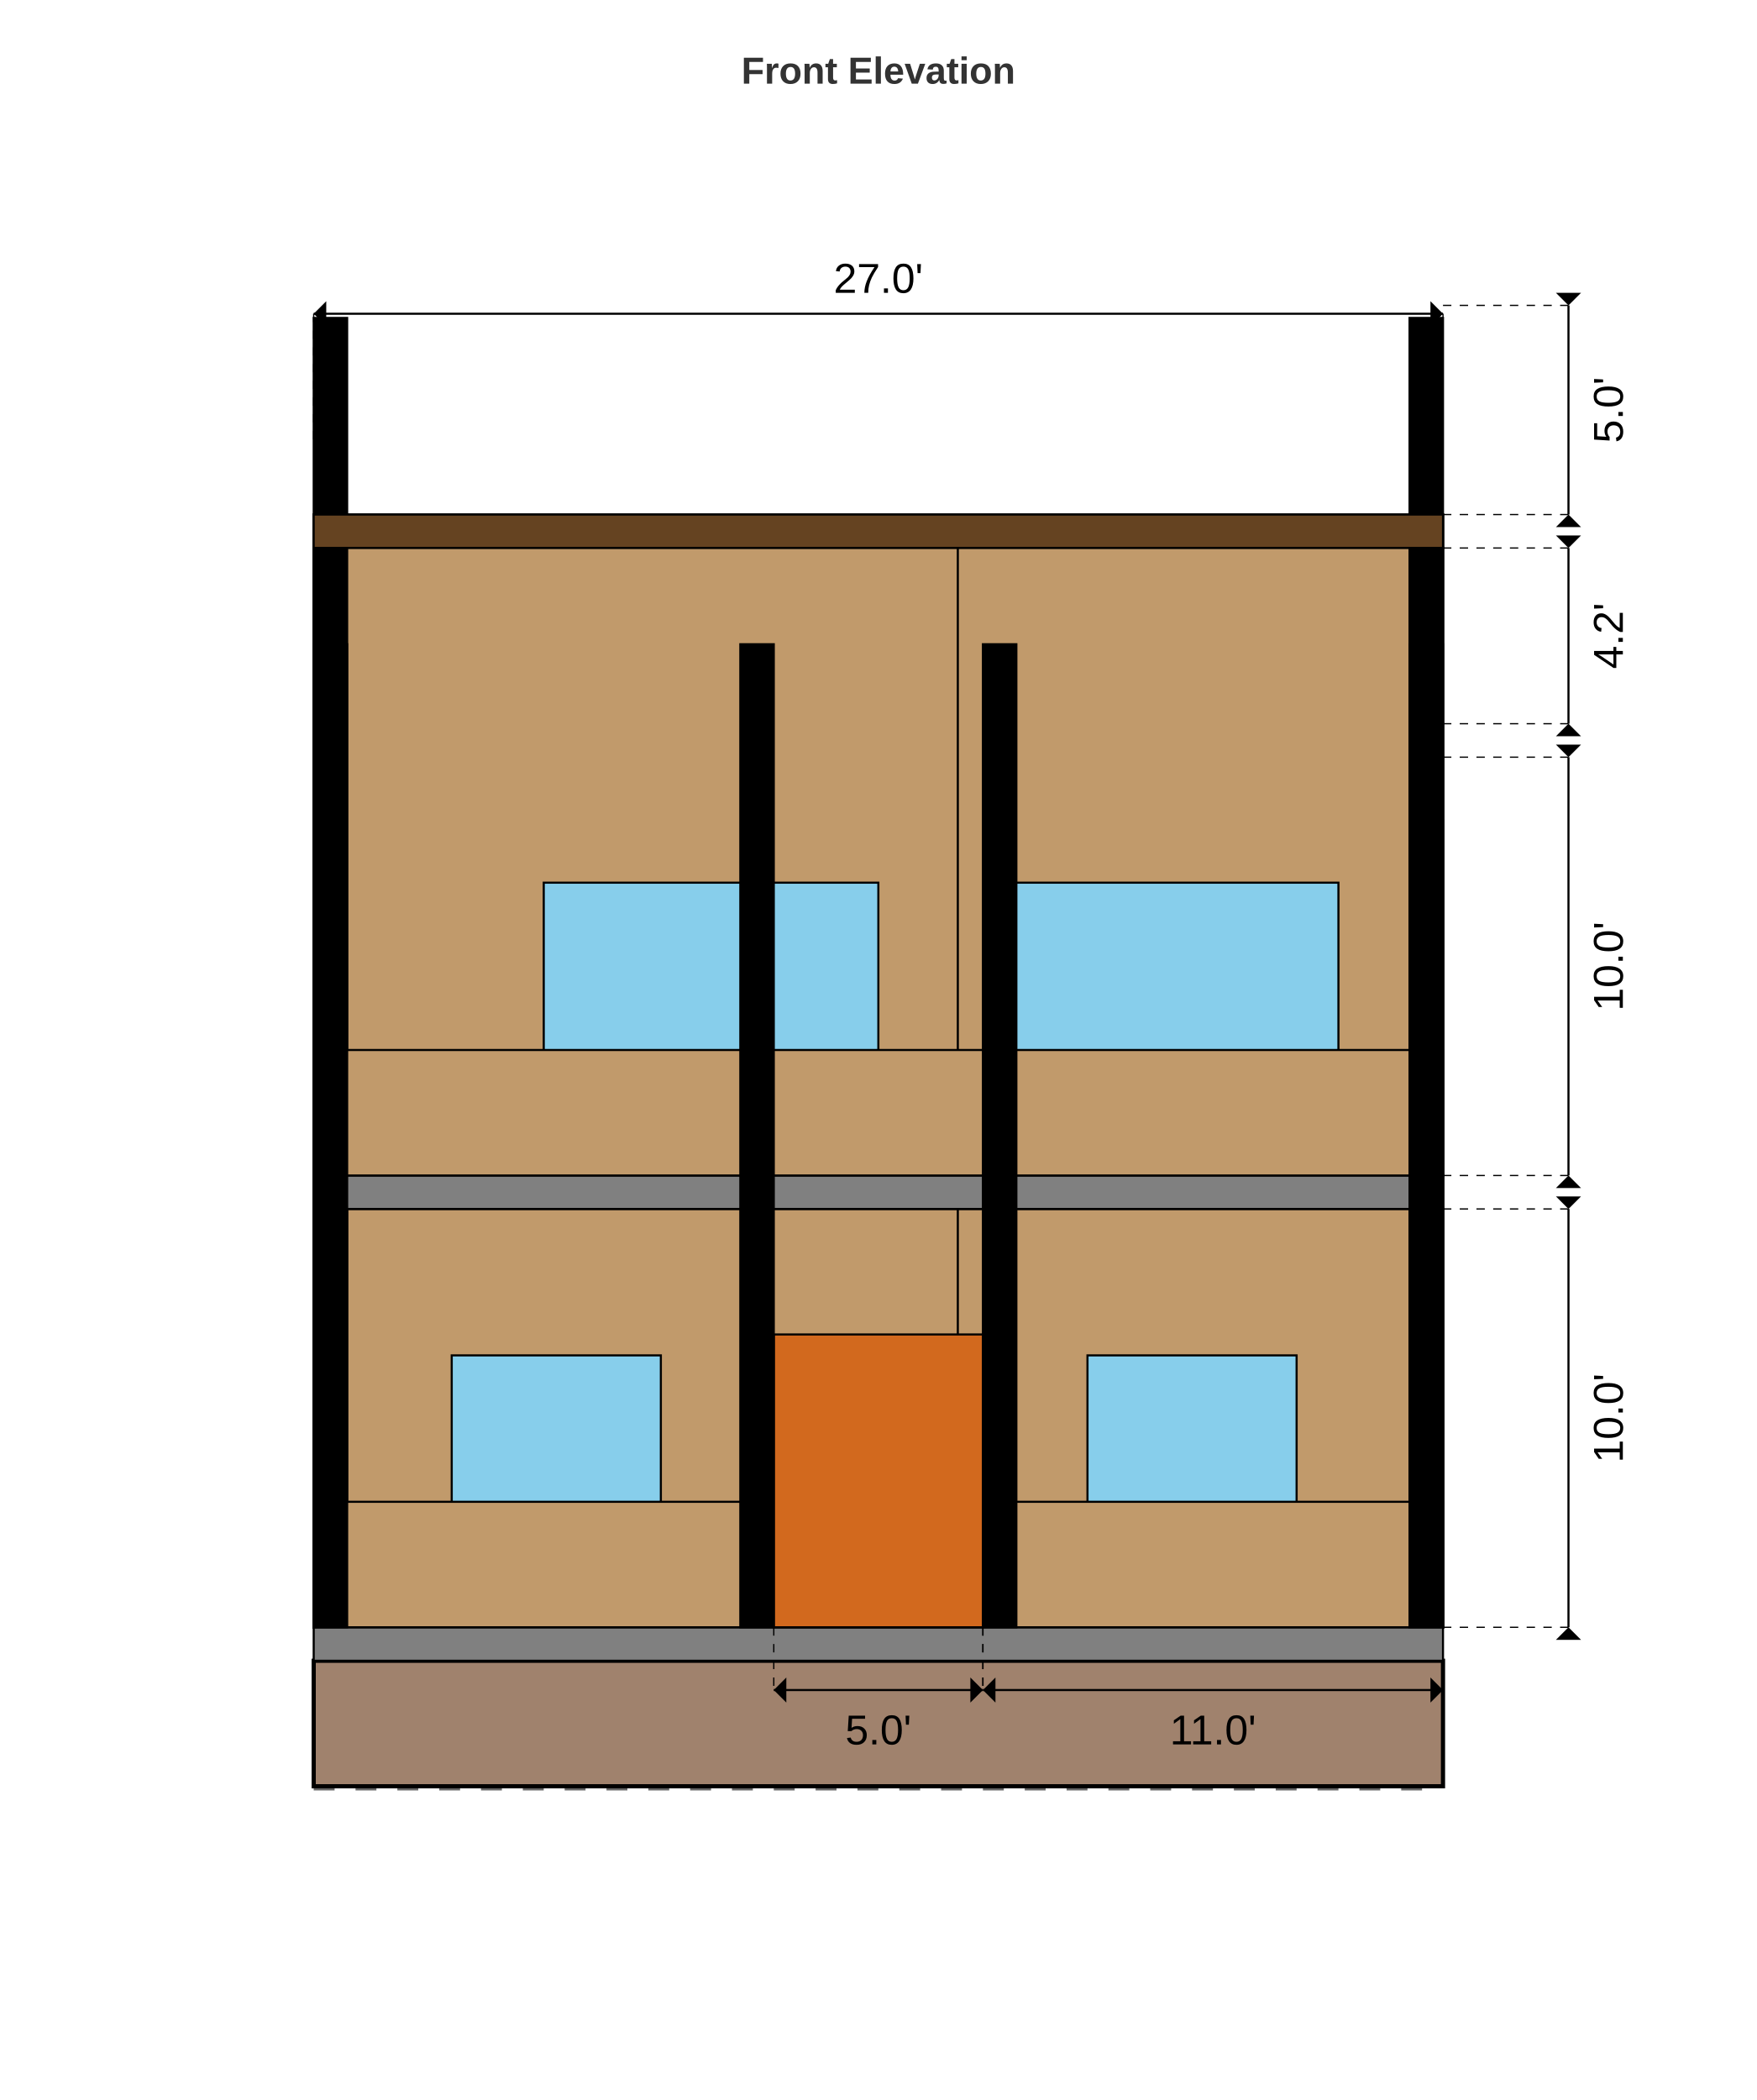
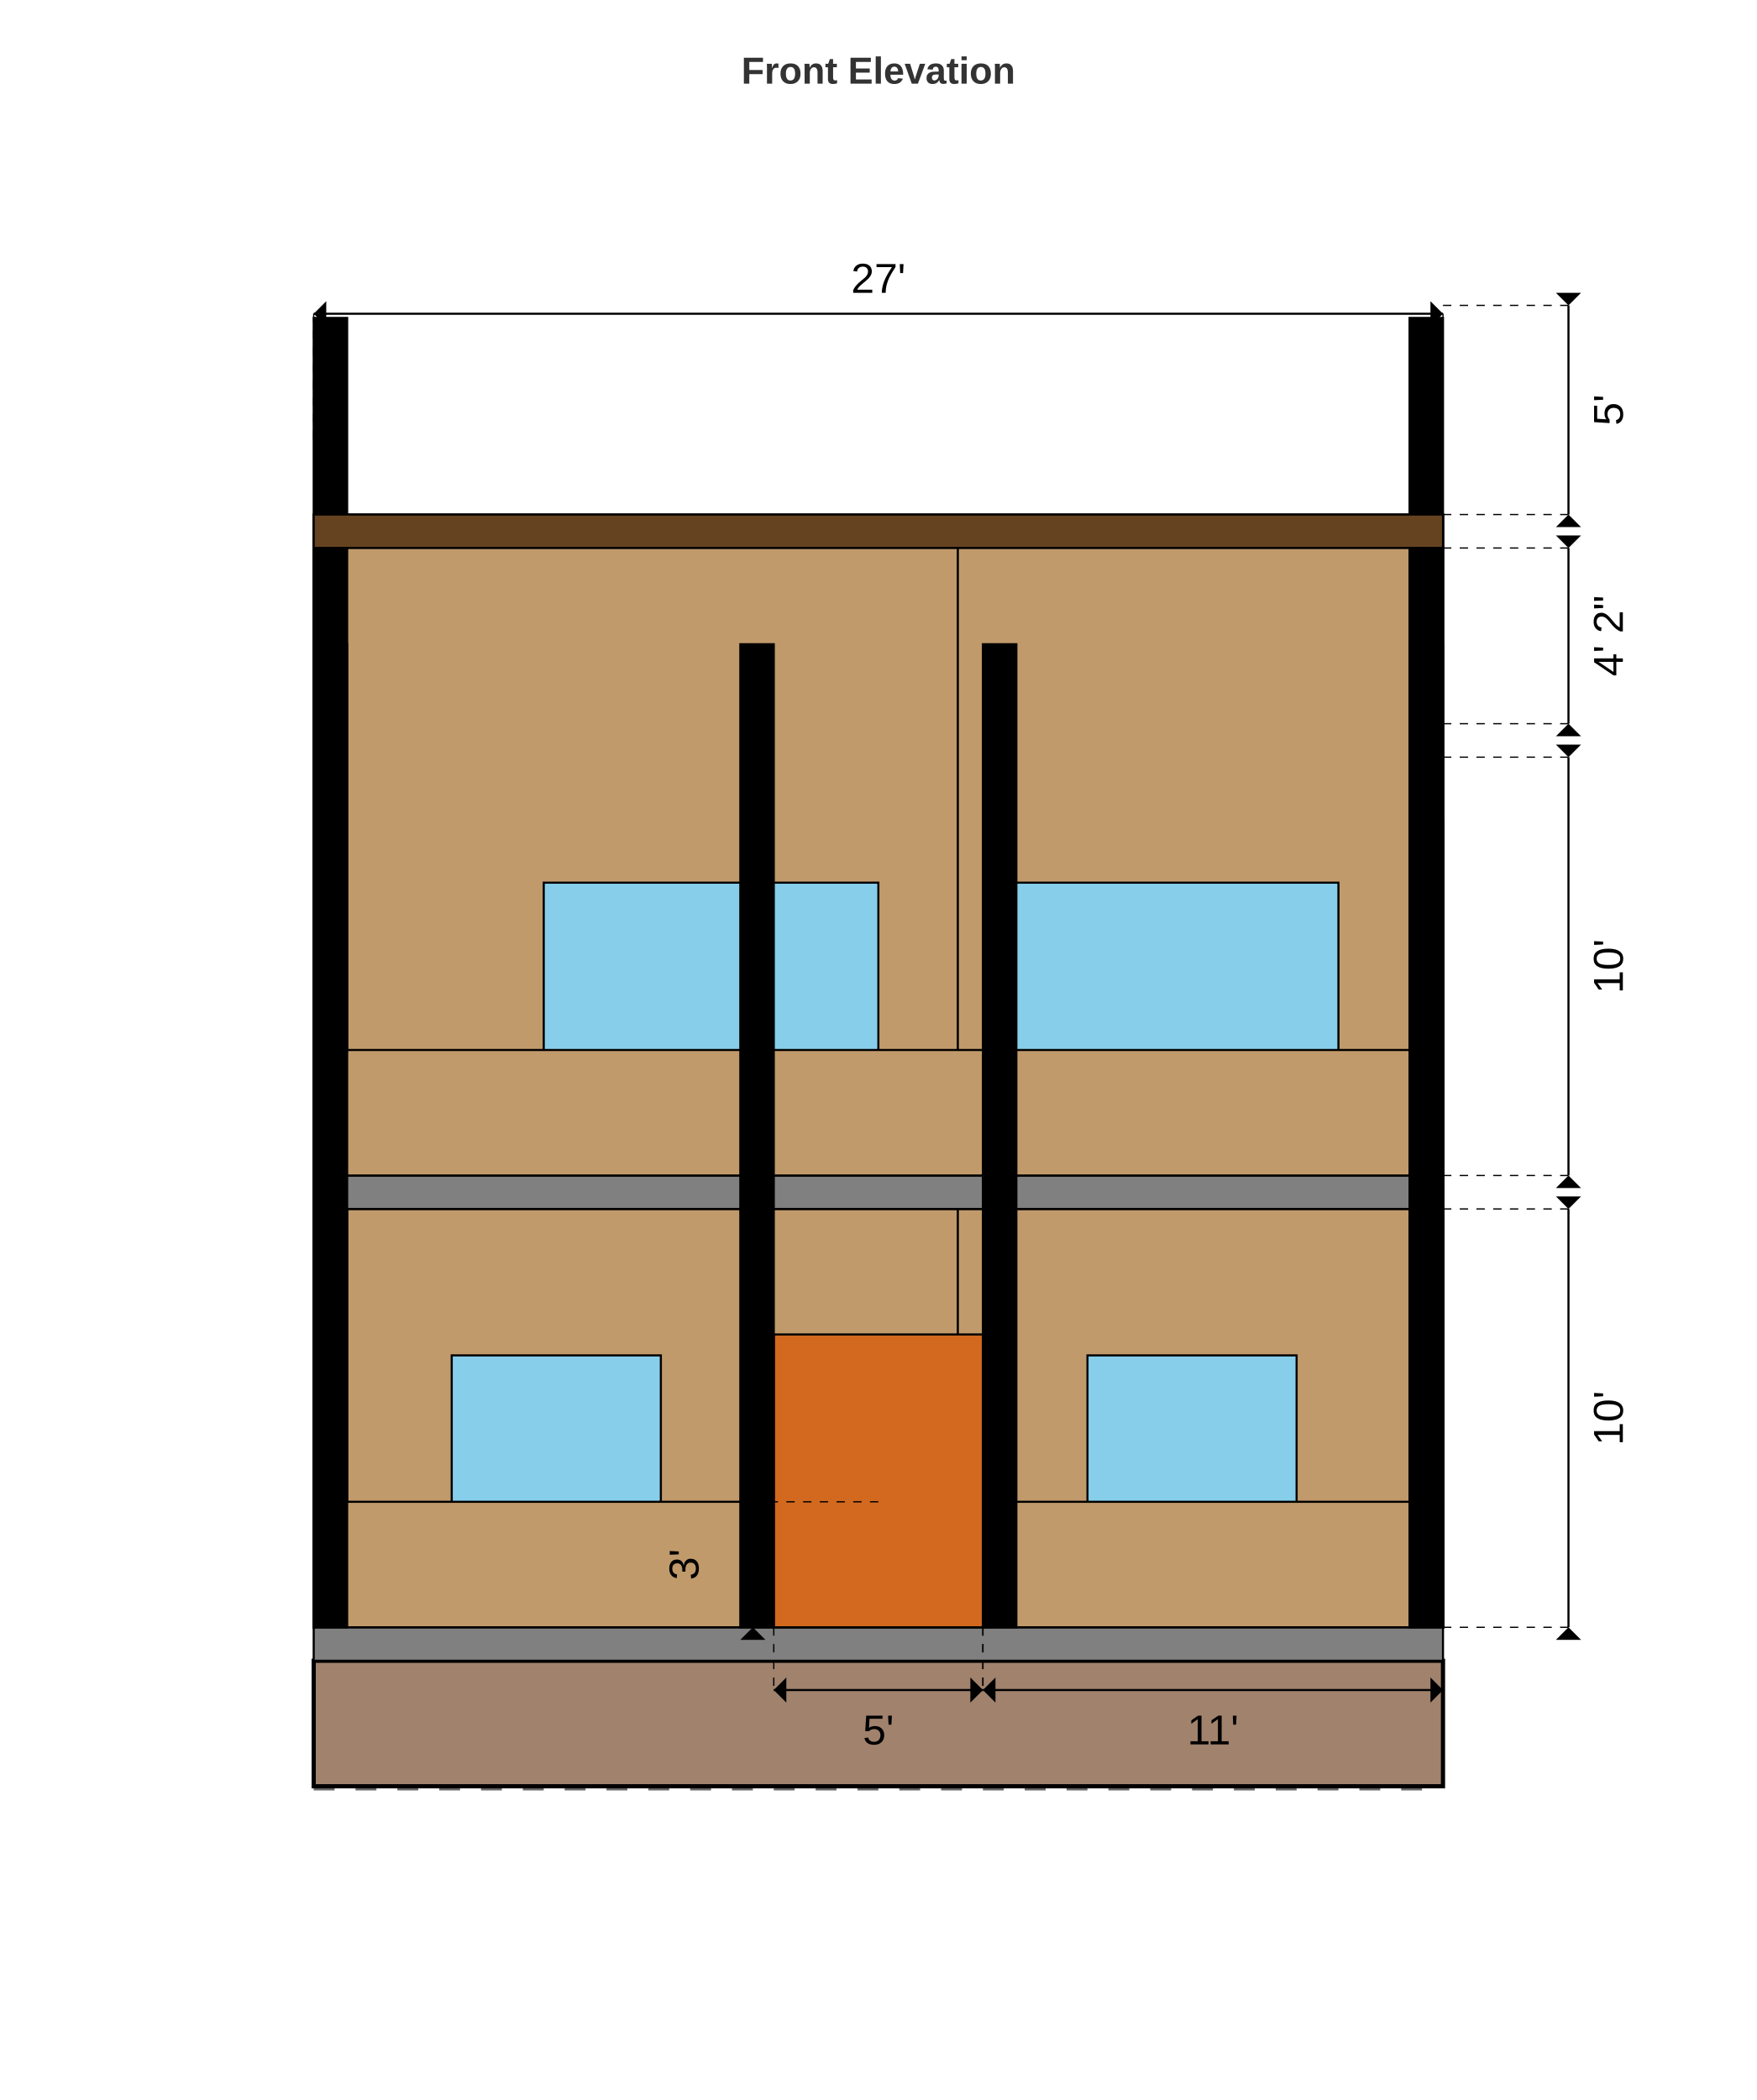
<svg xmlns="http://www.w3.org/2000/svg" width="840.0" height="1004.0" viewBox="0 0 840.0 1004.0">
  <defs>
    <style>
        text { font-family: Arial, sans-serif; }
    </style>
  </defs>
  <g transform="translate(150, 210) scale(2.0, 2.0)">
    <line x1="0" y1="322.0" x2="270" y2="322.0" stroke="#666" stroke-width="2" stroke-dasharray="5,5" />
    <rect x="0" y="292.0" width="270" height="30.0" fill="#A0826D" stroke="#000" stroke-width="1" />
    <rect x="0" y="184.0" width="270" height="100.0" fill="#C19A6B" stroke="#000" stroke-width="0.5" />
    <rect x="96.5" y="219.0" width="75" height="65.0" fill="#D2691E" stroke="#000" stroke-width="0.5" />
    <rect x="186" y="219.0" width="60" height="40.0" fill="#87CEEB" stroke="#000" stroke-width="0.5" />
    <rect x="22.5" y="219.0" width="60" height="40.0" fill="#87CEEB" stroke="#000" stroke-width="0.5" />
    <rect x="0" y="91.0" width="270" height="85.0" fill="#C19A6B" stroke="#000" stroke-width="0.5" />
    <rect x="186" y="111.0" width="60" height="60.0" fill="#87CEEB" stroke="#000" stroke-width="0.5" />
-     <rect x="96.5" y="111.0" width="75" height="60.0" fill="#87CEEB" stroke="#000" stroke-width="0.5" />
+     <rect x="101.5" y="111.0" width="65" height="60.0" fill="#87CEEB" stroke="#000" stroke-width="0.5" />
    <rect x="22.5" y="111.0" width="60" height="60.0" fill="#87CEEB" stroke="#000" stroke-width="0.5" />
    <rect x="8" y="176.0" width="254" height="8.0" fill="#654321" stroke="#000" stroke-width="0.5" />
+     <rect x="262.0" y="91.0" width="8" height="193.0" fill="#000" stroke="#000" stroke-width="0.5" />
+     <rect x="171.5" y="91.0" width="8" height="193.0" fill="#000" stroke="#000" stroke-width="0.5" />
+     <rect x="88.5" y="91.0" width="8" height="193.0" fill="#000" stroke="#000" stroke-width="0.5" />
+     <rect x="0.0" y="91.0" width="8" height="193.0" fill="#000" stroke="#000" stroke-width="0.5" />
    <rect x="0" y="176.0" width="8" height="8.0" fill="#654321" stroke="#000" stroke-width="0.5" />
    <rect x="0" y="184.0" width="94" height="100.0" fill="#C19A6B" stroke="#000" stroke-width="0.5" />
    <rect x="0" y="76.0" width="94" height="100.0" fill="#C19A6B" stroke="#000" stroke-width="0.5" />
    <rect x="94" y="184.0" width="40" height="100.0" fill="#C19A6B" stroke="#000" stroke-width="0.5" />
    <rect x="0" y="18.0" width="270" height="8.0" fill="#654321" stroke="#000" stroke-width="0.5" />
    <rect x="222.0" y="184.0" width="8" height="100.0" fill="#000" stroke="#000" stroke-width="0.5" />
    <rect x="262.0" y="26.0" width="8" height="258.0" fill="#000" stroke="#000" stroke-width="0.5" />
    <rect x="0.0" y="26.0" width="8" height="258.0" fill="#000" stroke="#000" stroke-width="0.5" />
    <rect x="0" y="176.0" width="230" height="8.0" fill="#808080" stroke="#000" stroke-width="0.5" />
    <rect x="262" y="176.0" width="8" height="8.0" fill="#654321" stroke="#000" stroke-width="0.5" />
+     <g class="staircase-elevation">
+       <line x1="232.0" y1="284.0" x2="232.0" y2="279.0" stroke="#000" stroke-width="0.5" />
+       <line x1="232.0" y1="279.0" x2="233.5" y2="279.0" stroke="#000" stroke-width="0.5" />
+       <rect x="232.0" y="279.0" width="1.5" height="5.0" fill="#C19A6B" opacity="0.7" />
+       <line x1="233.5" y1="279.0" x2="233.5" y2="274.0" stroke="#000" stroke-width="0.5" />
+       <line x1="233.5" y1="274.0" x2="235.0" y2="274.0" stroke="#000" stroke-width="0.5" />
+       <rect x="233.5" y="274.0" width="1.5" height="5.0" fill="#C19A6B" opacity="0.7" />
+       <line x1="235.0" y1="274.0" x2="235.0" y2="269.0" stroke="#000" stroke-width="0.5" />
+       <line x1="235.0" y1="269.0" x2="236.5" y2="269.0" stroke="#000" stroke-width="0.5" />
+       <rect x="235.0" y="269.0" width="1.5" height="5.0" fill="#C19A6B" opacity="0.7" />
+       <line x1="236.5" y1="269.0" x2="236.5" y2="264.0" stroke="#000" stroke-width="0.5" />
+       <line x1="236.5" y1="264.0" x2="238.0" y2="264.0" stroke="#000" stroke-width="0.5" />
+       <rect x="236.5" y="264.0" width="1.5" height="5.0" fill="#C19A6B" opacity="0.7" />
+       <line x1="238.0" y1="264.0" x2="238.0" y2="259.0" stroke="#000" stroke-width="0.5" />
+       <line x1="238.0" y1="259.0" x2="239.5" y2="259.0" stroke="#000" stroke-width="0.5" />
+       <rect x="238.0" y="259.0" width="1.5" height="5.0" fill="#C19A6B" opacity="0.7" />
+       <line x1="239.5" y1="259.0" x2="239.5" y2="254.0" stroke="#000" stroke-width="0.5" />
+       <line x1="239.5" y1="254.0" x2="241.0" y2="254.0" stroke="#000" stroke-width="0.5" />
+       <rect x="239.5" y="254.0" width="1.5" height="5.0" fill="#C19A6B" opacity="0.7" />
+       <line x1="241.0" y1="254.0" x2="241.0" y2="249.0" stroke="#000" stroke-width="0.5" />
+       <line x1="241.0" y1="249.0" x2="242.5" y2="249.0" stroke="#000" stroke-width="0.5" />
+       <rect x="241.0" y="249.0" width="1.5" height="5.0" fill="#C19A6B" opacity="0.7" />
+       <line x1="242.5" y1="249.0" x2="242.5" y2="244.0" stroke="#000" stroke-width="0.5" />
+       <line x1="242.5" y1="244.0" x2="244.0" y2="244.0" stroke="#000" stroke-width="0.5" />
+       <rect x="242.5" y="244.0" width="1.5" height="5.0" fill="#C19A6B" opacity="0.7" />
+       <line x1="244.0" y1="244.0" x2="244.0" y2="239.0" stroke="#000" stroke-width="0.5" />
+       <line x1="244.0" y1="239.0" x2="245.5" y2="239.0" stroke="#000" stroke-width="0.5" />
+       <rect x="244.0" y="239.0" width="1.5" height="5.0" fill="#C19A6B" opacity="0.7" />
+       <line x1="245.5" y1="239.0" x2="245.5" y2="234.0" stroke="#000" stroke-width="0.5" />
+       <line x1="245.5" y1="234.0" x2="247.0" y2="234.0" stroke="#000" stroke-width="0.5" />
+       <rect x="245.5" y="234.0" width="1.5" height="5.0" fill="#C19A6B" opacity="0.7" />
+       <line x1="247.0" y1="234.0" x2="247.0" y2="229.0" stroke="#000" stroke-width="0.5" />
+       <line x1="247.0" y1="229.0" x2="248.5" y2="229.0" stroke="#000" stroke-width="0.5" />
+       <rect x="247.0" y="229.0" width="1.5" height="5.0" fill="#C19A6B" opacity="0.7" />
+       <line x1="248.5" y1="229.0" x2="248.5" y2="224.0" stroke="#000" stroke-width="0.5" />
+       <line x1="248.5" y1="224.0" x2="250.0" y2="224.0" stroke="#000" stroke-width="0.5" />
+       <rect x="248.5" y="224.0" width="1.5" height="5.0" fill="#C19A6B" opacity="0.7" />
+       <line x1="250.0" y1="224.0" x2="250.0" y2="219.0" stroke="#000" stroke-width="0.5" />
+       <line x1="250.0" y1="219.0" x2="251.5" y2="219.0" stroke="#000" stroke-width="0.5" />
+       <rect x="250.0" y="219.0" width="1.5" height="5.0" fill="#C19A6B" opacity="0.7" />
+       <line x1="251.5" y1="219.0" x2="251.5" y2="214.0" stroke="#000" stroke-width="0.5" />
+       <line x1="251.5" y1="214.0" x2="253.0" y2="214.0" stroke="#000" stroke-width="0.5" />
+       <rect x="251.5" y="214.0" width="1.5" height="5.0" fill="#C19A6B" opacity="0.7" />
+       <line x1="253.0" y1="214.0" x2="253.0" y2="209.0" stroke="#000" stroke-width="0.5" />
+       <line x1="253.0" y1="209.0" x2="254.5" y2="209.0" stroke="#000" stroke-width="0.5" />
+       <rect x="253.0" y="209.0" width="1.5" height="5.0" fill="#C19A6B" opacity="0.7" />
+       <line x1="254.5" y1="209.0" x2="254.5" y2="204.0" stroke="#000" stroke-width="0.5" />
+       <line x1="254.5" y1="204.0" x2="256.0" y2="204.0" stroke="#000" stroke-width="0.5" />
+       <rect x="254.5" y="204.0" width="1.5" height="5.0" fill="#C19A6B" opacity="0.7" />
+       <line x1="256.0" y1="204.0" x2="256.0" y2="199.0" stroke="#000" stroke-width="0.5" />
+       <line x1="256.0" y1="199.0" x2="257.5" y2="199.0" stroke="#000" stroke-width="0.5" />
+       <rect x="256.0" y="199.0" width="1.5" height="5.0" fill="#C19A6B" opacity="0.7" />
+       <line x1="257.5" y1="199.0" x2="257.5" y2="194.0" stroke="#000" stroke-width="0.5" />
+       <line x1="257.5" y1="194.0" x2="259.0" y2="194.0" stroke="#000" stroke-width="0.5" />
+       <rect x="257.5" y="194.0" width="1.5" height="5.0" fill="#C19A6B" opacity="0.7" />
+       <line x1="259.0" y1="194.0" x2="259.0" y2="189.0" stroke="#000" stroke-width="0.5" />
+       <line x1="259.0" y1="189.0" x2="260.5" y2="189.0" stroke="#000" stroke-width="0.5" />
+       <rect x="259.0" y="189.0" width="1.5" height="5.0" fill="#C19A6B" opacity="0.7" />
+       <line x1="260.5" y1="189.0" x2="260.5" y2="184.0" stroke="#000" stroke-width="0.5" />
+       <line x1="260.5" y1="184.0" x2="262.0" y2="184.0" stroke="#000" stroke-width="0.5" />
+       <rect x="260.5" y="184.0" width="1.5" height="5.0" fill="#C19A6B" opacity="0.7" />
+       <line x1="262.0" y1="184.0" x2="262.0" y2="284.0" stroke="#000" stroke-width="0.5" />
+       <line x1="232" y1="284.0" x2="262.0" y2="284.0" stroke="#000" stroke-width="0.5" />
+     </g>
    <rect x="10" y="68.0" width="84" height="8.0" fill="#808080" stroke="#000" stroke-width="0.5" />
    <rect x="146" y="184.0" width="124" height="100.0" fill="#C19A6B" stroke="#000" stroke-width="0.5" />
    <rect x="150" y="219.0" width="30" height="65.0" fill="#D2691E" stroke="#000" stroke-width="0.5" />
    <rect x="0" y="184.0" width="154" height="100.0" fill="#C19A6B" stroke="#000" stroke-width="0.5" />
    <rect x="116" y="219.0" width="30" height="65.0" fill="#D2691E" stroke="#000" stroke-width="0.5" />
    <rect x="146" y="76.0" width="124" height="100.0" fill="#C19A6B" stroke="#000" stroke-width="0.5" />
    <rect x="150" y="111.0" width="30" height="65.0" fill="#D2691E" stroke="#000" stroke-width="0.5" />
    <rect x="0" y="76.0" width="154" height="100.0" fill="#C19A6B" stroke="#000" stroke-width="0.5" />
    <rect x="116" y="111.0" width="30" height="65.0" fill="#D2691E" stroke="#000" stroke-width="0.5" />
    <rect x="262.0" y="-29.0" width="8" height="313.0" fill="#000" stroke="#000" stroke-width="0.5" />
    <rect x="0.0" y="-29.0" width="8" height="313.0" fill="#000" stroke="#000" stroke-width="0.5" />
    <rect x="262" y="18.0" width="8" height="8.0" fill="#654321" stroke="#000" stroke-width="0.5" />
    <rect x="0" y="18.0" width="8" height="8.0" fill="#654321" stroke="#000" stroke-width="0.5" />
    <rect x="10" y="68.0" width="252" height="8.0" fill="#808080" stroke="#000" stroke-width="0.5" />
    <rect x="0" y="18.0" width="270" height="8.0" fill="#654321" stroke="#000" stroke-width="0.5" />
    <rect x="146" y="184.0" width="124" height="100.0" fill="#C19A6B" stroke="#000" stroke-width="0.5" />
    <rect x="185" y="219.0" width="50" height="40.0" fill="#87CEEB" stroke="#000" stroke-width="0.5" />
    <rect x="0" y="184.0" width="154" height="100.0" fill="#C19A6B" stroke="#000" stroke-width="0.5" />
    <rect x="116" y="219.0" width="30" height="65.0" fill="#D2691E" stroke="#000" stroke-width="0.5" />
    <rect x="33" y="219.0" width="50" height="40.0" fill="#87CEEB" stroke="#000" stroke-width="0.5" />
    <rect x="146" y="26.0" width="124" height="150.0" fill="#C19A6B" stroke="#000" stroke-width="0.5" />
    <rect x="165" y="106.0" width="80" height="65.0" fill="#87CEEB" stroke="#000" stroke-width="0.5" />
    <rect x="0" y="26.0" width="154" height="150.0" fill="#C19A6B" stroke="#000" stroke-width="0.5" />
    <rect x="55" y="106.0" width="80" height="65.0" fill="#87CEEB" stroke="#000" stroke-width="0.5" />
    <rect x="262.0" y="26.0" width="8" height="258.0" fill="#000" stroke="#000" stroke-width="0.5" />
    <rect x="0.0" y="26.0" width="8" height="258.0" fill="#000" stroke="#000" stroke-width="0.5" />
    <rect x="0" y="284.0" width="270" height="8.0" fill="#808080" stroke="#000" stroke-width="0.5" />
    <rect x="0" y="176.0" width="270" height="8.0" fill="#808080" stroke="#000" stroke-width="0.5" />
    <rect x="0" y="254.0" width="270" height="30.0" fill="#C19A6B" stroke="#000" stroke-width="0.5" />
    <rect x="110" y="214.0" width="50" height="70.0" fill="#D2691E" stroke="#000" stroke-width="0.5" />
    <rect x="0" y="146.0" width="270" height="30.0" fill="#C19A6B" stroke="#000" stroke-width="0.5" />
    <rect x="262.0" y="49.0" width="8" height="235.0" fill="#000" stroke="#000" stroke-width="0.5" />
    <rect x="160.0" y="49.0" width="8" height="235.0" fill="#000" stroke="#000" stroke-width="0.5" />
    <rect x="102.0" y="49.0" width="8" height="235.0" fill="#000" stroke="#000" stroke-width="0.5" />
    <rect x="0.0" y="49.0" width="8" height="235.0" fill="#000" stroke="#000" stroke-width="0.5" />
    <g class="dimension">
      <line x1="300" y1="284.0" x2="300" y2="184.0" stroke="#000" stroke-width="0.5" />
      <line x1="270" y1="284.0" x2="300" y2="284.0" stroke="#000" stroke-width="0.3" stroke-dasharray="2,2" />
      <line x1="270" y1="184.0" x2="300" y2="184.0" stroke="#000" stroke-width="0.3" stroke-dasharray="2,2" />
      <polygon points="300,284.0 297,287.0 303,287.0" fill="#000" />
      <polygon points="300,184.0 297,181.0 303,181.0" fill="#000" />
-       <text x="313" y="234.0" text-anchor="middle" font-size="10" fill="#000" transform="rotate(-90 313 234.0)">10.0'</text>
+       <text x="313" y="234.0" text-anchor="middle" font-size="10" fill="#000" transform="rotate(-90 313 234.0)">10'</text>
    </g>
    <g class="dimension">
      <line x1="300" y1="176.0" x2="300" y2="76.0" stroke="#000" stroke-width="0.5" />
      <line x1="270" y1="176.0" x2="300" y2="176.0" stroke="#000" stroke-width="0.3" stroke-dasharray="2,2" />
      <line x1="270" y1="76.0" x2="300" y2="76.0" stroke="#000" stroke-width="0.3" stroke-dasharray="2,2" />
      <polygon points="300,176.0 297,179.0 303,179.0" fill="#000" />
      <polygon points="300,76.0 297,73.0 303,73.0" fill="#000" />
-       <text x="313" y="126.0" text-anchor="middle" font-size="10" fill="#000" transform="rotate(-90 313 126.0)">10.0'</text>
+       <text x="313" y="126.0" text-anchor="middle" font-size="10" fill="#000" transform="rotate(-90 313 126.0)">10'</text>
    </g>
    <g class="dimension">
      <line x1="300" y1="68.0" x2="300" y2="26.0" stroke="#000" stroke-width="0.5" />
      <line x1="270" y1="68.0" x2="300" y2="68.0" stroke="#000" stroke-width="0.3" stroke-dasharray="2,2" />
      <line x1="270" y1="26.0" x2="300" y2="26.0" stroke="#000" stroke-width="0.3" stroke-dasharray="2,2" />
      <polygon points="300,68.0 297,71.0 303,71.0" fill="#000" />
      <polygon points="300,26.0 297,23.0 303,23.0" fill="#000" />
-       <text x="313" y="47.0" text-anchor="middle" font-size="10" fill="#000" transform="rotate(-90 313 47.0)">4.2'</text>
+       <text x="313" y="47.0" text-anchor="middle" font-size="10" fill="#000" transform="rotate(-90 313 47.0)">4' 2"</text>
    </g>
    <g class="dimension">
      <line x1="300" y1="18.0" x2="300" y2="-32.0" stroke="#000" stroke-width="0.5" />
      <line x1="270" y1="18.0" x2="300" y2="18.0" stroke="#000" stroke-width="0.3" stroke-dasharray="2,2" />
      <line x1="270" y1="-32.0" x2="300" y2="-32.0" stroke="#000" stroke-width="0.3" stroke-dasharray="2,2" />
      <polygon points="300,18.0 297,21.0 303,21.0" fill="#000" />
      <polygon points="300,-32.0 297,-35.0 303,-35.0" fill="#000" />
-       <text x="313" y="-7.0" text-anchor="middle" font-size="10" fill="#000" transform="rotate(-90 313 -7.0)">5.0'</text>
+       <text x="313" y="-7.0" text-anchor="middle" font-size="10" fill="#000" transform="rotate(-90 313 -7.0)">5'</text>
    </g>
    <g class="dimension">
      <line x1="0" y1="-30.0" x2="270" y2="-30.0" stroke="#000" stroke-width="0.5" />
      <line x1="0" y1="0.0" x2="0" y2="-30.0" stroke="#000" stroke-width="0.3" stroke-dasharray="2,2" />
      <line x1="270" y1="0.0" x2="270" y2="-30.0" stroke="#000" stroke-width="0.3" stroke-dasharray="2,2" />
      <polygon points="0,-30.0 3,-33.0 3,-27.0" fill="#000" />
      <polygon points="270,-30.0 267,-33.0 267,-27.0" fill="#000" />
-       <text x="135.0" y="-35.0" text-anchor="middle" font-size="10" fill="#000">27.0'</text>
+       <text x="135.0" y="-35.0" text-anchor="middle" font-size="10" fill="#000">27'</text>
    </g>
    <g class="dimension">
      <line x1="160" y1="299.0" x2="270" y2="299.0" stroke="#000" stroke-width="0.5" />
      <line x1="160" y1="284.0" x2="160" y2="299.0" stroke="#000" stroke-width="0.3" stroke-dasharray="2,2" />
      <line x1="270" y1="284.0" x2="270" y2="299.0" stroke="#000" stroke-width="0.3" stroke-dasharray="2,2" />
      <polygon points="160,299.0 163,296.0 163,302.0" fill="#000" />
      <polygon points="270,299.0 267,296.0 267,302.0" fill="#000" />
-       <text x="215.0" y="312.0" text-anchor="middle" font-size="10" fill="#000">11.0'</text>
+       <text x="215.0" y="312.0" text-anchor="middle" font-size="10" fill="#000">11'</text>
    </g>
    <g class="dimension">
      <line x1="110" y1="299.0" x2="160" y2="299.0" stroke="#000" stroke-width="0.5" />
      <line x1="110" y1="284.0" x2="110" y2="299.0" stroke="#000" stroke-width="0.3" stroke-dasharray="2,2" />
      <line x1="160" y1="284.0" x2="160" y2="299.0" stroke="#000" stroke-width="0.3" stroke-dasharray="2,2" />
      <polygon points="110,299.0 113,296.0 113,302.0" fill="#000" />
      <polygon points="160,299.0 157,296.0 157,302.0" fill="#000" />
-       <text x="135.0" y="312.0" text-anchor="middle" font-size="10" fill="#000">5.0'</text>
+       <text x="135.0" y="312.0" text-anchor="middle" font-size="10" fill="#000">5'</text>
+     </g>
+     <g class="dimension">
+       <line x1="105.0" y1="284.0" x2="105.0" y2="254.0" stroke="#000" stroke-width="0.5" />
+       <line x1="135.0" y1="284.0" x2="105.0" y2="284.0" stroke="#000" stroke-width="0.3" stroke-dasharray="2,2" />
+       <line x1="135.0" y1="254.0" x2="105.0" y2="254.0" stroke="#000" stroke-width="0.3" stroke-dasharray="2,2" />
+       <polygon points="105.0,284.0 102.0,287.0 108.0,287.0" fill="#000" />
+       <polygon points="105.0,254.0 102.0,251.0 108.0,251.0" fill="#000" />
+       <text x="92.0" y="269.0" text-anchor="middle" font-size="10" fill="#000" transform="rotate(-90 92.0 269.0)">3'</text>
    </g>
  </g>
  <text x="420.0" y="40.0" text-anchor="middle" font-size="18" font-weight="bold" fill="#333">Front Elevation</text>
</svg>
